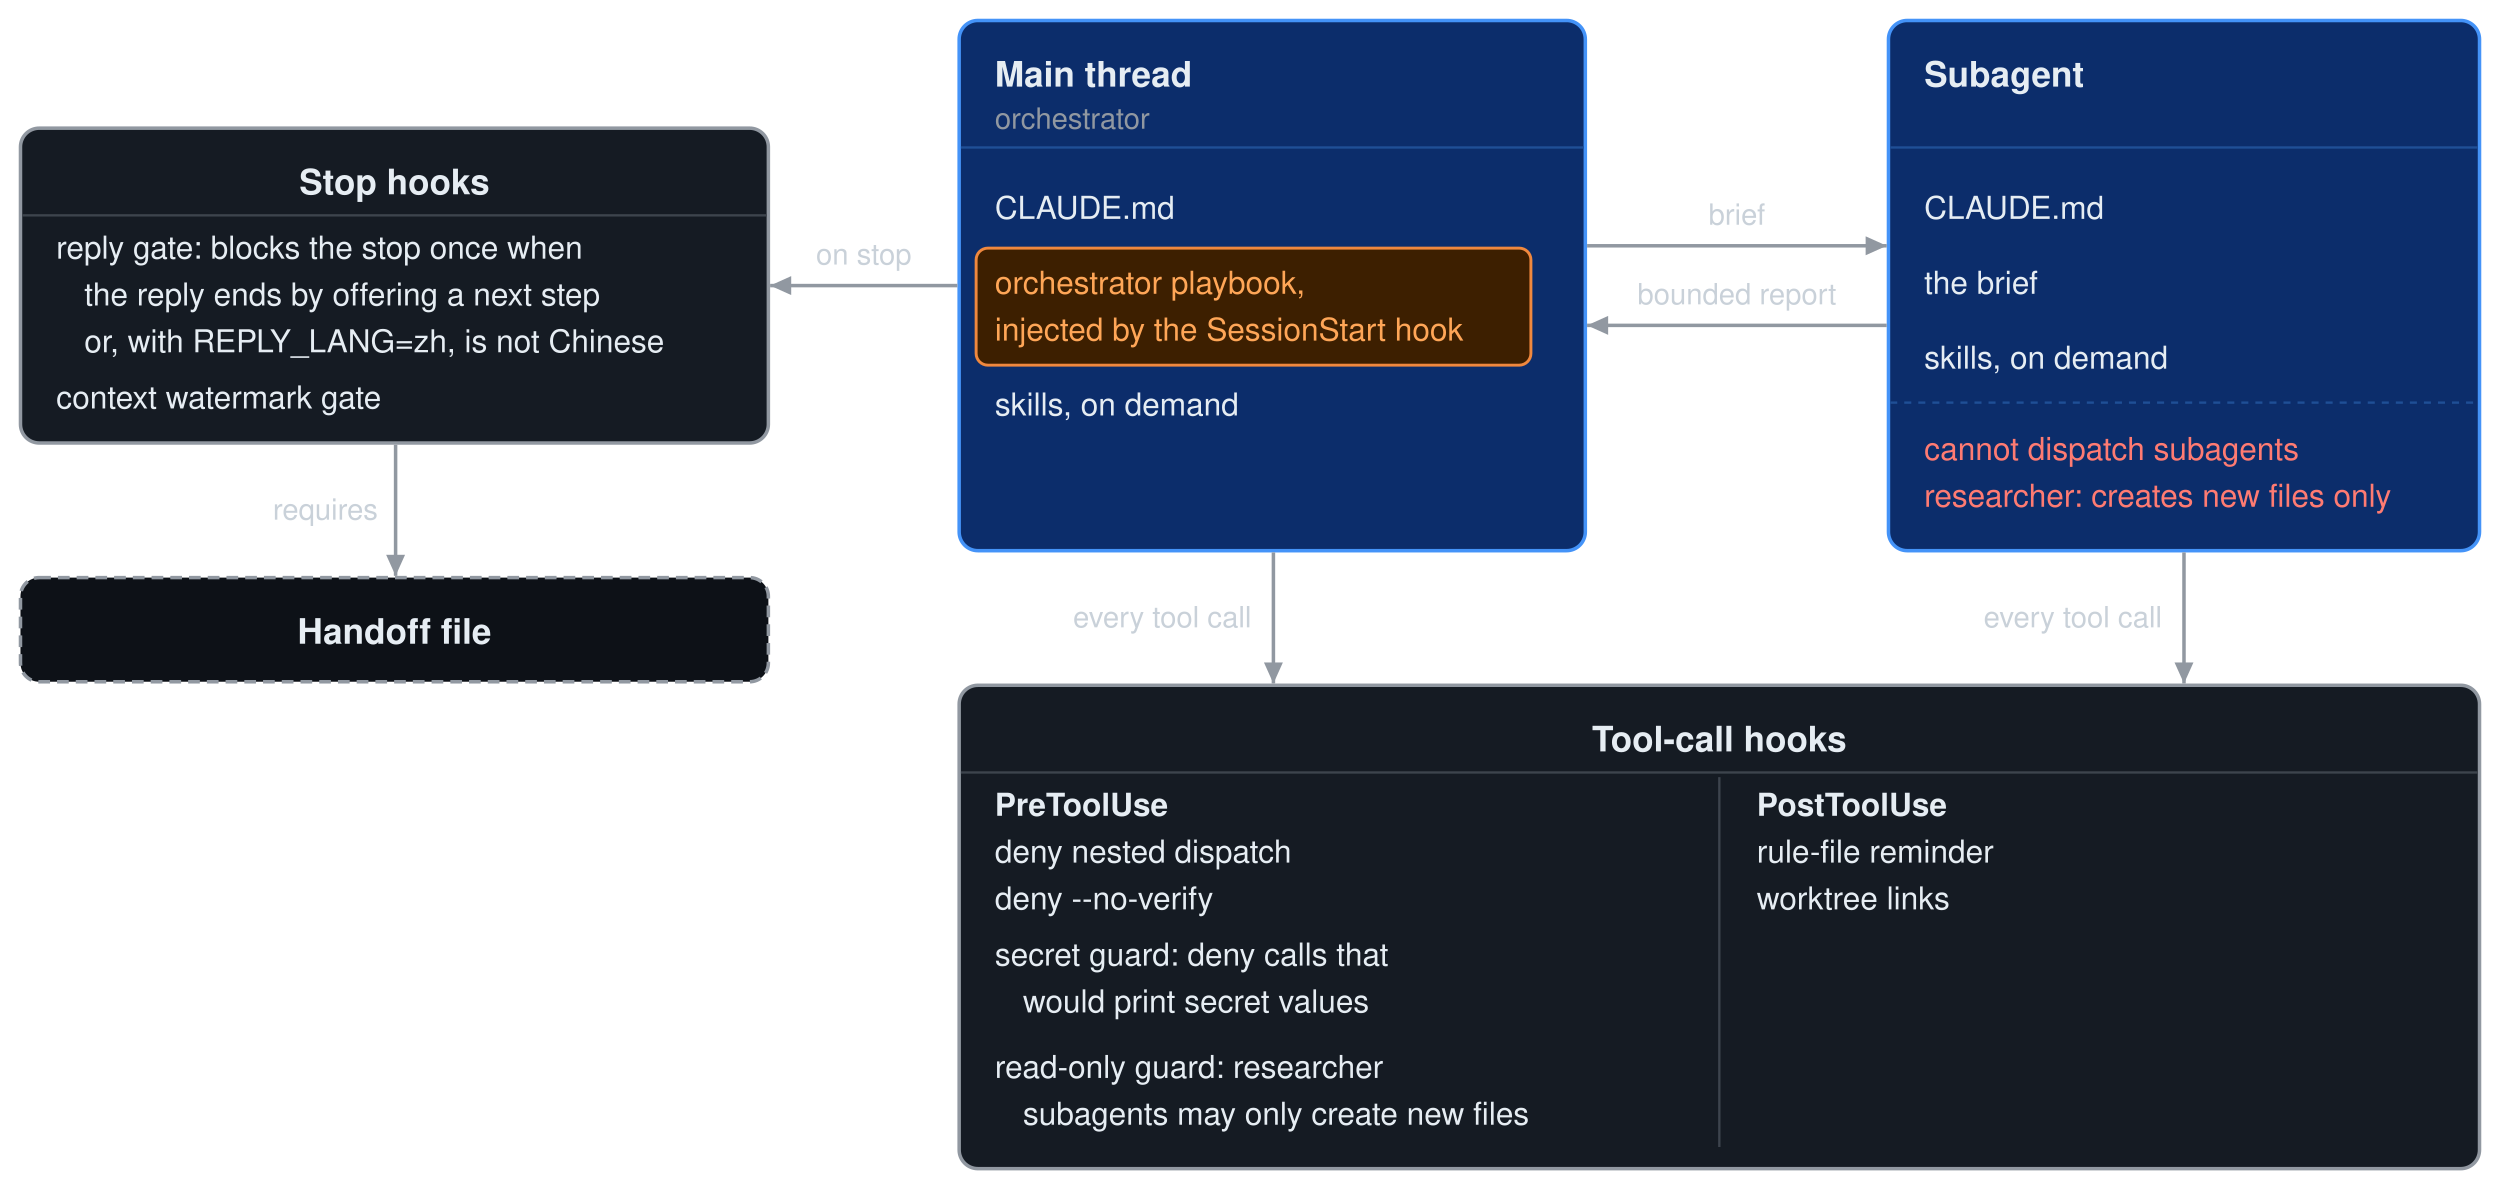
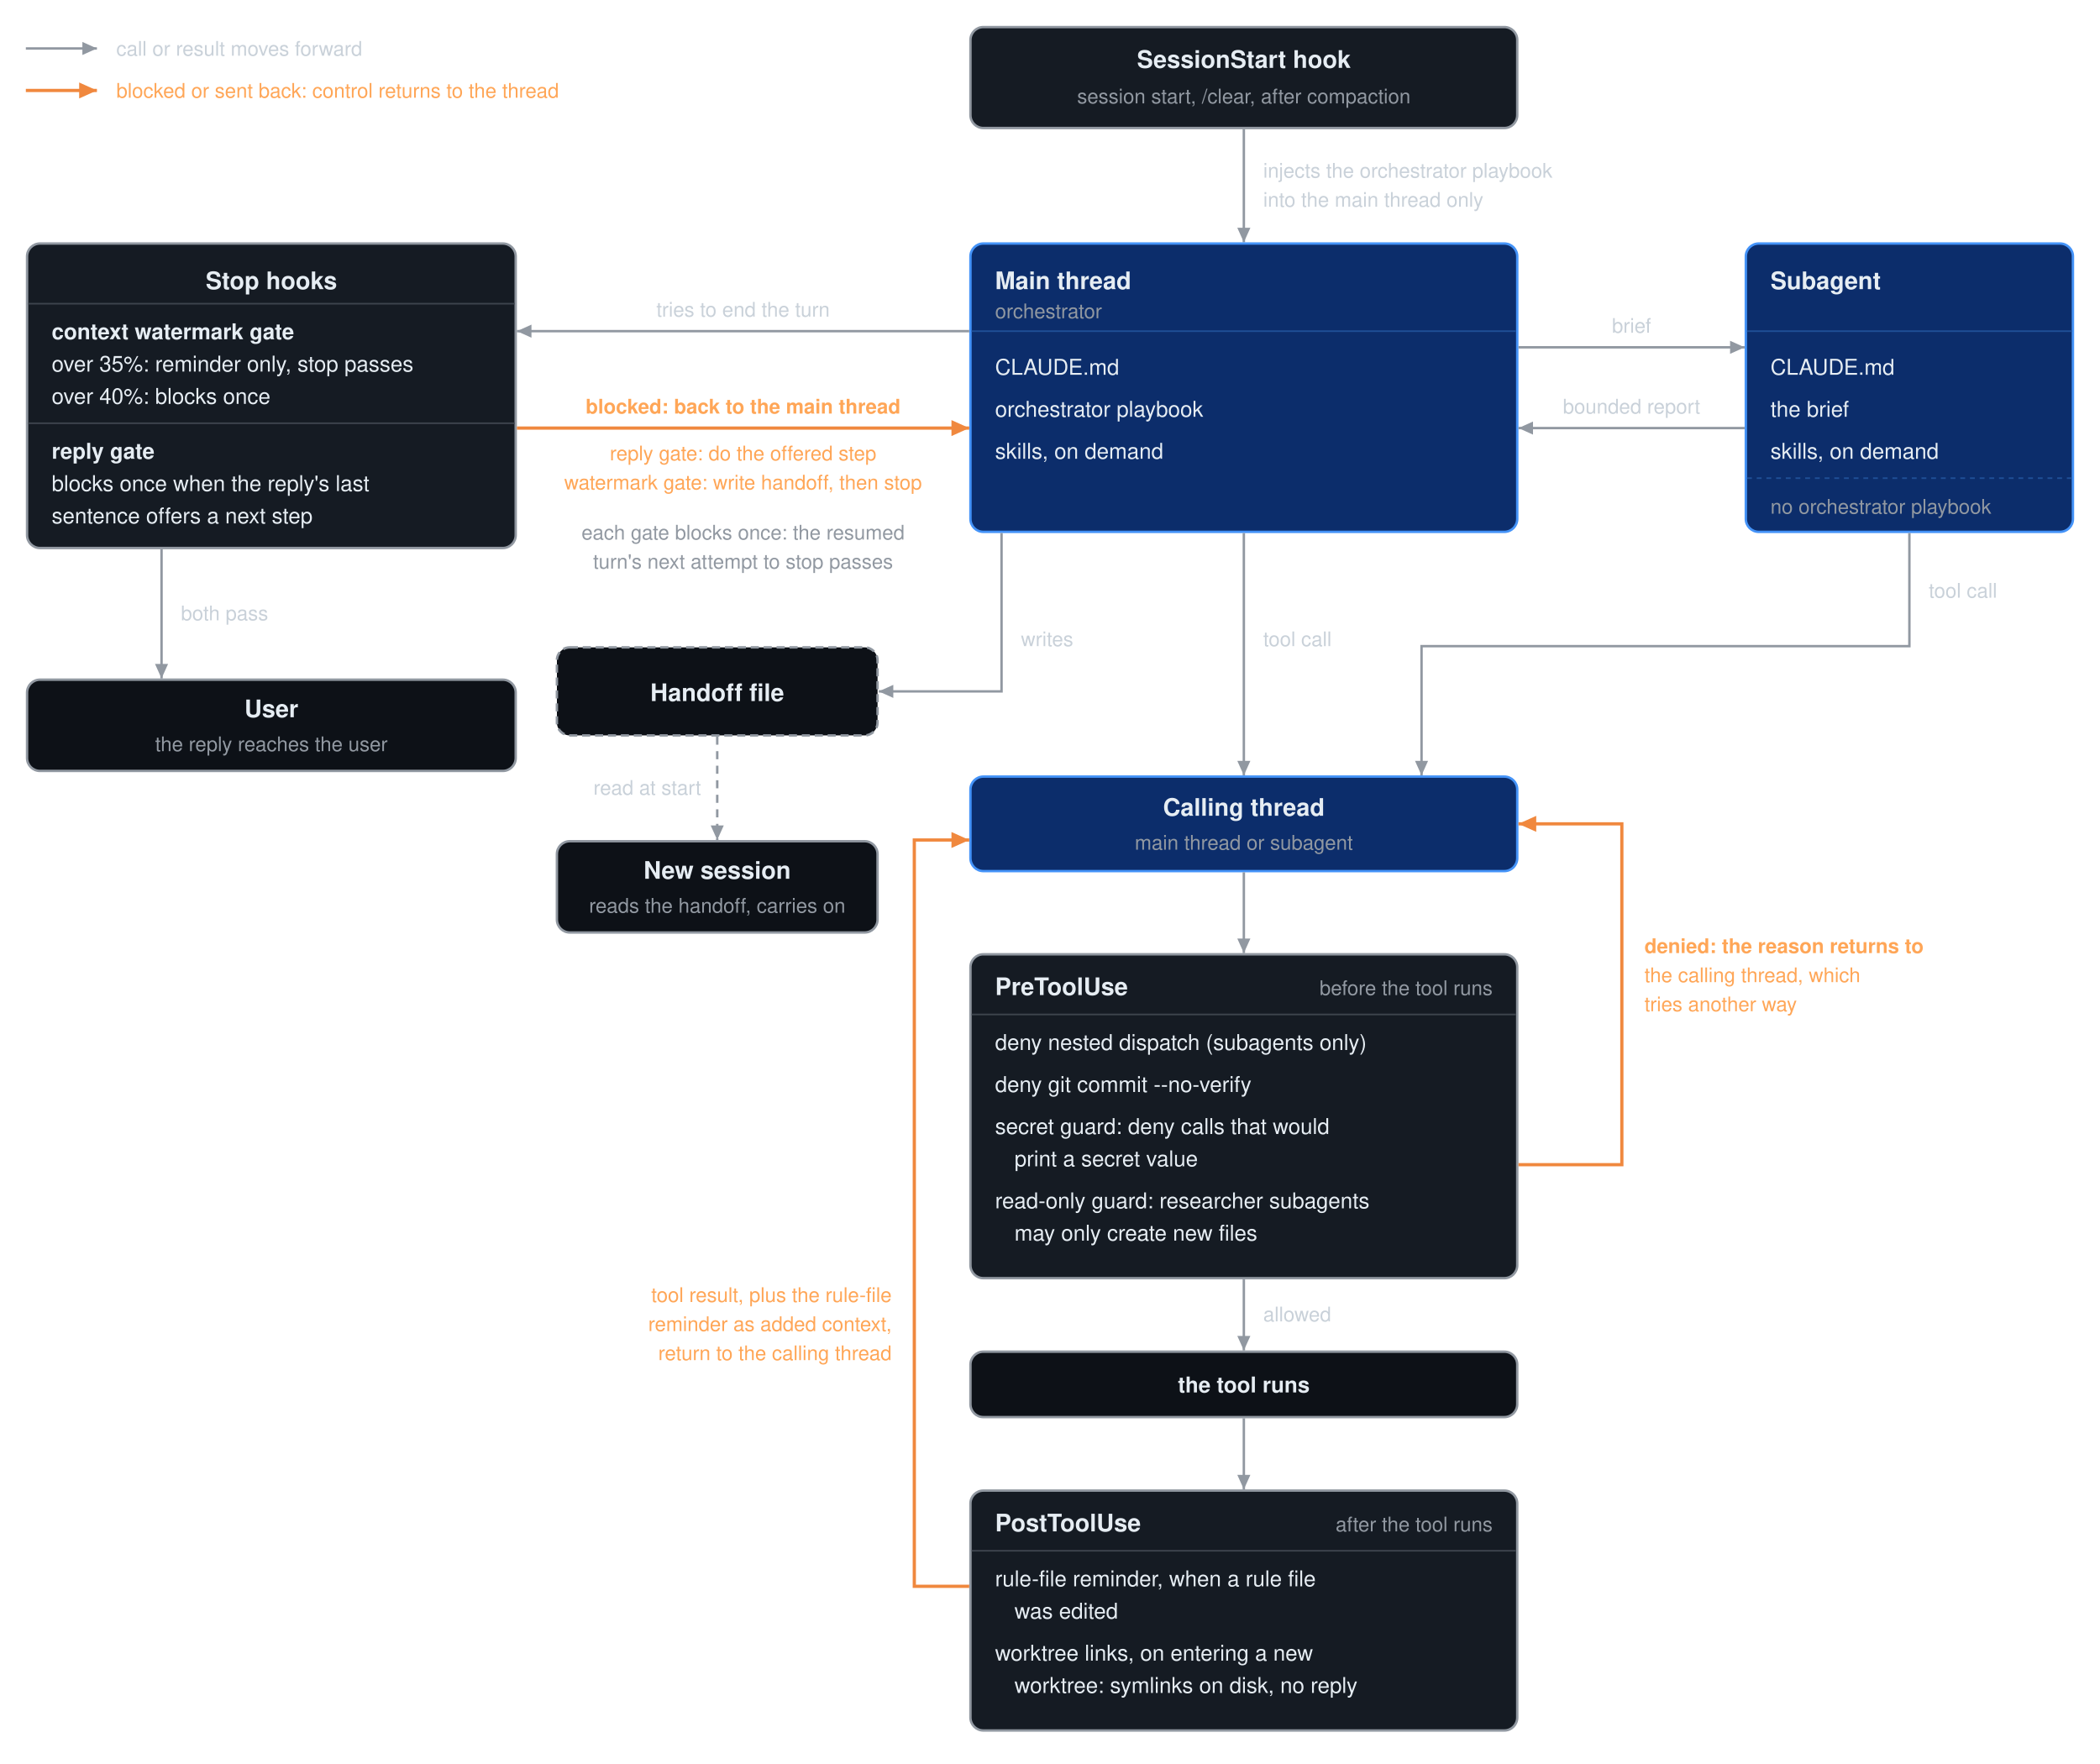
- <svg xmlns="http://www.w3.org/2000/svg" width="1068" height="508" viewBox="0 0 1068 508" role="img" aria-label="Architecture: the main thread (orchestrator) receives CLAUDE.md, the orchestrator playbook injected by the SessionStart hook, and skills on demand. It sends a brief to a subagent, which receives CLAUDE.md, the brief and skills on demand, cannot dispatch subagents, and returns a bounded report; the researcher subagent creates new files only. On every tool call from either thread, tool-call hooks run: PreToolUse denies nested dispatch and --no-verify, the secret guard denies calls that would print secret values, and the read-only guard lets researcher subagents only create new files; PostToolUse adds a rule-file reminder and worktree links. When the main thread stops, the Stop hooks run: the reply gate blocks the stop once when the reply ends by offering a next step or, with REPLY_LANG=zh, is not Chinese, and the context watermark gate requires a handoff file." font-family="system-ui, -apple-system, 'Segoe UI', Helvetica, Arial, sans-serif">
+ <svg xmlns="http://www.w3.org/2000/svg" width="1300" height="1092" viewBox="0 0 1300 1092" role="img" aria-label="Architecture of one turn. At session start, after /clear and after compaction, the SessionStart hook injects the orchestrator playbook into the main thread only; subagents do not receive it. The main thread sends a brief to a subagent, which returns a bounded report. Every tool call from either thread passes PreToolUse before the tool runs: it denies nested dispatch inside subagents, git commit --no-verify, calls that would print a secret value, and anything but creating new files for researcher subagents. A denial sends its reason back to the calling thread, which tries another way; an allowed call runs the tool. After the tool runs, PostToolUse returns a rule-file reminder as added context to the calling thread when a rule file was edited, and links a newly entered worktree on disk without replying. When the main thread tries to end the turn, the Stop hooks run, and if both pass the reply reaches the user. The context watermark gate adds a reminder over 35% and blocks once over 40%; the reply gate blocks once when the reply's last sentence offers a next step. A block returns control to the main thread: after the reply gate it does the offered step, and after the watermark gate it writes the handoff file and then stops, and a new session reads that file to carry on. Each gate blocks once, so the resumed turn's next attempt to stop passes." font-family="system-ui, -apple-system, 'Segoe UI', Helvetica, Arial, sans-serif">
  <defs>
    <marker id="arrow" viewBox="0 0 10 10" refX="10" refY="5" markerWidth="9" markerHeight="9" markerUnits="userSpaceOnUse" orient="auto">
      <path d="M0,0.5 L10,5 L0,9.5 z" fill="#9198a1" />
    </marker>
+     <marker id="back" viewBox="0 0 10 10" refX="10" refY="5" markerWidth="11" markerHeight="11" markerUnits="userSpaceOnUse" orient="auto">
+       <path d="M0,0.5 L10,5 L0,9.5 z" fill="#f0883e" />
+     </marker>
  </defs>
-   <g id="main" transform="translate(409,8)">
-     <rect x="0.75" y="0.75" width="267.5" height="226.5" rx="8" fill="#0c2d6b" stroke="#4493f8" stroke-width="1.5" />
-     <text x="16" y="29" font-size="15" font-weight="600" fill="#e6edf3">Main thread</text>
-     <text x="16" y="47" font-size="12.5" fill="#9198a1">orchestrator</text>
-     <line x1="1.5" y1="55" x2="267.5" y2="55" stroke="#1f4f96" stroke-width="1" />
-     <text x="16" y="85.5" font-size="13.5" fill="#e6edf3">CLAUDE.md</text>
-     <rect x="8" y="98" width="237" height="50" rx="5" fill="#3d1f00" stroke="#f0883e" stroke-width="1.25" />
-     <text x="16" y="117.5" font-size="13.5" fill="#ffa657">orchestrator playbook,</text>
-     <text x="16" y="137.5" font-size="13.5" fill="#ffa657">injected by the SessionStart hook</text>
-     <text x="16" y="169.5" font-size="13.5" fill="#e6edf3">skills, on demand</text>
+   <g id="legend">
+     <path d="M16,30 L60,30" fill="none" stroke="#9198a1" stroke-width="1.5" marker-end="url(#arrow)" />
+     <text x="72" y="34.5" font-size="12.5" fill="#c9d1d9">call or result moves forward</text>
+     <path d="M16,56 L60,56" fill="none" stroke="#f0883e" stroke-width="2" marker-end="url(#back)" />
+     <text x="72" y="60.5" font-size="12.5" fill="#ffa657">blocked or sent back: control returns to the thread</text>
  </g>
-   <g id="subagent" transform="translate(806,8)">
-     <rect x="0.75" y="0.75" width="252.5" height="226.5" rx="8" fill="#0c2d6b" stroke="#4493f8" stroke-width="1.5" />
-     <text x="16" y="29" font-size="15" font-weight="600" fill="#e6edf3">Subagent</text>
-     <line x1="1.5" y1="55" x2="252.5" y2="55" stroke="#1f4f96" stroke-width="1" />
-     <text x="16" y="85.5" font-size="13.5" fill="#e6edf3">CLAUDE.md</text>
-     <text x="16" y="117.5" font-size="13.5" fill="#e6edf3">the brief</text>
-     <text x="16" y="149.5" font-size="13.5" fill="#e6edf3">skills, on demand</text>
-     <line x1="1.5" y1="164" x2="252.5" y2="164" stroke="#1f4f96" stroke-width="1" stroke-dasharray="3 3" />
-     <text x="16" y="188.5" font-size="13.5" fill="#ff7b72">cannot dispatch subagents</text>
-     <text x="16" y="208.5" font-size="13.5" fill="#ff7b72">researcher: creates new files only</text>
+   <g id="sessionstart">
+     <rect id="ss-box" x="600.75" y="16.75" width="338.5" height="62.5" rx="8" fill="#151b23" stroke="#9198a1" stroke-width="1.5" />
+     <text x="770" y="42" font-size="15" font-weight="600" text-anchor="middle" fill="#e6edf3" data-box="ss-box">SessionStart hook</text>
+     <text x="770" y="64" font-size="12.5" text-anchor="middle" fill="#9198a1" data-box="ss-box">session start, /clear, after compaction</text>
  </g>
-   <g id="hooks" transform="translate(409,292)">
-     <rect x="0.75" y="0.75" width="649.5" height="206.5" rx="8" fill="#151b23" stroke="#9198a1" stroke-width="1.5" />
-     <text x="325.5" y="29" font-size="15" font-weight="600" text-anchor="middle" fill="#e6edf3">Tool-call hooks</text>
-     <text x="16" y="56.5" font-size="13.5" font-weight="600" fill="#e6edf3">PreToolUse</text>
-     <text x="16" y="76.5" font-size="13.5" fill="#e6edf3">deny nested dispatch</text>
-     <text x="16" y="96.5" font-size="13.5" fill="#e6edf3">deny --no-verify</text>
-     <text x="16" y="120.5" font-size="13.5" fill="#e6edf3">secret guard: deny calls that</text>
-     <text x="28" y="140.5" font-size="13.5" fill="#e6edf3">would print secret values</text>
-     <text x="16" y="168.5" font-size="13.5" fill="#e6edf3">read-only guard: researcher</text>
-     <text x="28" y="188.5" font-size="13.5" fill="#e6edf3">subagents may only create new files</text>
-     <text x="341.5" y="56.5" font-size="13.5" font-weight="600" fill="#e6edf3">PostToolUse</text>
-     <text x="341.5" y="76.5" font-size="13.5" fill="#e6edf3">rule-file reminder</text>
-     <text x="341.5" y="96.5" font-size="13.5" fill="#e6edf3">worktree links</text>
-     <line x1="325.5" y1="40" x2="325.5" y2="198" stroke="#3d444d" stroke-width="1" />
-     <line x1="1.5" y1="38" x2="649.5" y2="38" stroke="#3d444d" stroke-width="1" />
+   <path d="M770,80 L770,150" fill="none" stroke="#9198a1" stroke-width="1.5" marker-end="url(#arrow)" />
+   <text x="782" y="110" font-size="12.5" text-anchor="start" fill="#c9d1d9">injects the orchestrator playbook</text>
+   <text x="782" y="128" font-size="12.5" text-anchor="start" fill="#c9d1d9">into the main thread only</text>
+   <g id="main">
+     <rect id="main-box" x="600.75" y="150.75" width="338.5" height="178.5" rx="8" fill="#0c2d6b" stroke="#4493f8" stroke-width="1.5" />
+     <text x="616" y="179" font-size="15" font-weight="600" fill="#e6edf3" data-box="main-box">Main thread</text>
+     <text x="616" y="197" font-size="12.5" fill="#9198a1" data-box="main-box">orchestrator</text>
+     <line x1="601.5" y1="205" x2="938.5" y2="205" stroke="#1f4f96" stroke-width="1" />
+     <text x="616" y="232" font-size="13.5" fill="#e6edf3" data-box="main-box">CLAUDE.md</text>
+     <text x="616" y="258" font-size="13.5" fill="#e6edf3" data-box="main-box">orchestrator playbook</text>
+     <text x="616" y="284" font-size="13.5" fill="#e6edf3" data-box="main-box">skills, on demand</text>
  </g>
-   <g id="stop" transform="translate(8,54)">
-     <rect x="0.75" y="0.75" width="319.5" height="134.5" rx="8" fill="#151b23" stroke="#9198a1" stroke-width="1.5" />
-     <text x="160.5" y="29" font-size="15" font-weight="600" text-anchor="middle" fill="#e6edf3">Stop hooks</text>
-     <line x1="1.5" y1="38" x2="319.5" y2="38" stroke="#3d444d" stroke-width="1" />
-     <text x="16" y="56.5" font-size="13.5" fill="#e6edf3">reply gate: blocks the stop once when</text>
-     <text x="28" y="76.5" font-size="13.5" fill="#e6edf3">the reply ends by offering a next step</text>
-     <text x="28" y="96.5" font-size="13.5" fill="#e6edf3">or, with REPLY_LANG=zh, is not Chinese</text>
-     <text x="16" y="120.5" font-size="13.5" fill="#e6edf3">context watermark gate</text>
+   <g id="subagent">
+     <rect id="sub-box" x="1080.75" y="150.75" width="202.5" height="178.5" rx="8" fill="#0c2d6b" stroke="#4493f8" stroke-width="1.5" />
+     <text x="1096" y="179" font-size="15" font-weight="600" fill="#e6edf3" data-box="sub-box">Subagent</text>
+     <line x1="1081.5" y1="205" x2="1282.5" y2="205" stroke="#1f4f96" stroke-width="1" />
+     <text x="1096" y="232" font-size="13.5" fill="#e6edf3" data-box="sub-box">CLAUDE.md</text>
+     <text x="1096" y="258" font-size="13.5" fill="#e6edf3" data-box="sub-box">the brief</text>
+     <text x="1096" y="284" font-size="13.5" fill="#e6edf3" data-box="sub-box">skills, on demand</text>
+     <line x1="1081.5" y1="296" x2="1282.5" y2="296" stroke="#1f4f96" stroke-width="1" stroke-dasharray="3 3" />
+     <text x="1096" y="318" font-size="12.5" fill="#9198a1" data-box="sub-box">no orchestrator playbook</text>
  </g>
-   <g id="handoff" transform="translate(8,246)">
-     <rect x="0.75" y="0.75" width="319.5" height="44.5" rx="8" fill="#0d1117" stroke="#9198a1" stroke-width="1.5" stroke-dasharray="5 3" />
-     <text x="160.5" y="29" font-size="15" font-weight="600" text-anchor="middle" fill="#e6edf3">Handoff file</text>
+   <path d="M940,215 L1080,215" fill="none" stroke="#9198a1" stroke-width="1.5" marker-end="url(#arrow)" />
+   <text x="1010" y="206" font-size="12.5" text-anchor="middle" fill="#c9d1d9">brief</text>
+   <path d="M1080,265 L940,265" fill="none" stroke="#9198a1" stroke-width="1.5" marker-end="url(#arrow)" />
+   <text x="1010" y="256" font-size="12.5" text-anchor="middle" fill="#c9d1d9">bounded report</text>
+   <g id="stop">
+     <rect id="stop-box" x="16.75" y="150.75" width="302.5" height="188.5" rx="8" fill="#151b23" stroke="#9198a1" stroke-width="1.5" />
+     <text x="168" y="179" font-size="15" font-weight="600" text-anchor="middle" fill="#e6edf3" data-box="stop-box">Stop hooks</text>
+     <line x1="17.5" y1="188" x2="318.5" y2="188" stroke="#3d444d" stroke-width="1" />
+     <text x="32" y="210" font-size="13.5" font-weight="600" fill="#e6edf3" data-box="stop-box">context watermark gate</text>
+     <text x="32" y="230" font-size="13.5" fill="#e6edf3" data-box="stop-box">over 35%: reminder only, stop passes</text>
+     <text x="32" y="250" font-size="13.5" fill="#e6edf3" data-box="stop-box">over 40%: blocks once</text>
+     <line x1="17.5" y1="262" x2="318.5" y2="262" stroke="#3d444d" stroke-width="1" />
+     <text x="32" y="284" font-size="13.5" font-weight="600" fill="#e6edf3" data-box="stop-box">reply gate</text>
+     <text x="32" y="304" font-size="13.5" fill="#e6edf3" data-box="stop-box">blocks once when the reply's last</text>
+     <text x="32" y="324" font-size="13.5" fill="#e6edf3" data-box="stop-box">sentence offers a next step</text>
  </g>
-   <path d="M678,105 L806,105" fill="none" stroke="#9198a1" stroke-width="1.5" marker-end="url(#arrow)" />
-   <text x="742" y="96" font-size="12.5" text-anchor="middle" fill="#c9d1d9">brief</text>
-   <path d="M806,139 L678,139" fill="none" stroke="#9198a1" stroke-width="1.5" marker-end="url(#arrow)" />
-   <text x="742" y="130" font-size="12.5" text-anchor="middle" fill="#c9d1d9">bounded report</text>
-   <path d="M544,236 L544,292" fill="none" stroke="#9198a1" stroke-width="1.5" marker-end="url(#arrow)" />
-   <text x="496.5" y="268" font-size="12.5" text-anchor="middle" fill="#c9d1d9">every tool call</text>
-   <path d="M933,236 L933,292" fill="none" stroke="#9198a1" stroke-width="1.5" marker-end="url(#arrow)" />
-   <text x="885.5" y="268" font-size="12.5" text-anchor="middle" fill="#c9d1d9">every tool call</text>
-   <path d="M409,122 L329,122" fill="none" stroke="#9198a1" stroke-width="1.5" marker-end="url(#arrow)" />
-   <text x="369" y="113" font-size="12.5" text-anchor="middle" fill="#c9d1d9">on stop</text>
-   <path d="M169,190 L169,246" fill="none" stroke="#9198a1" stroke-width="1.5" marker-end="url(#arrow)" />
-   <text x="139" y="222" font-size="12.5" text-anchor="middle" fill="#c9d1d9">requires</text>
+   <path d="M600,205 L320,205" fill="none" stroke="#9198a1" stroke-width="1.5" marker-end="url(#arrow)" />
+   <text x="460" y="196" font-size="12.5" text-anchor="middle" fill="#c9d1d9">tries to end the turn</text>
+   <path d="M320,265 L600,265" fill="none" stroke="#f0883e" stroke-width="2" marker-end="url(#back)" />
+   <text x="460" y="256" font-size="12.5" font-weight="600" text-anchor="middle" fill="#ffa657">blocked: back to the main thread</text>
+   <text x="460" y="285" font-size="12.5" text-anchor="middle" fill="#ffa657">reply gate: do the offered step</text>
+   <text x="460" y="303" font-size="12.5" text-anchor="middle" fill="#ffa657">watermark gate: write handoff, then stop</text>
+   <text x="460" y="334" font-size="12.5" text-anchor="middle" fill="#9198a1">each gate blocks once: the resumed</text>
+   <text x="460" y="352" font-size="12.5" text-anchor="middle" fill="#9198a1">turn's next attempt to stop passes</text>
+   <path d="M100,340 L100,420" fill="none" stroke="#9198a1" stroke-width="1.5" marker-end="url(#arrow)" />
+   <text x="112" y="384" font-size="12.5" text-anchor="start" fill="#c9d1d9">both pass</text>
+   <g id="user">
+     <rect id="user-box" x="16.75" y="420.75" width="302.5" height="56.5" rx="8" fill="#0d1117" stroke="#9198a1" stroke-width="1.5" />
+     <text x="168" y="444" font-size="15" font-weight="600" text-anchor="middle" fill="#e6edf3" data-box="user-box">User</text>
+     <text x="168" y="465" font-size="12.5" text-anchor="middle" fill="#9198a1" data-box="user-box">the reply reaches the user</text>
+   </g>
+   <g id="handoff">
+     <rect id="handoff-box" x="344.75" y="400.75" width="198.5" height="54.5" rx="8" fill="#0d1117" stroke="#9198a1" stroke-width="1.5" stroke-dasharray="5 3" />
+     <text x="444" y="434" font-size="15" font-weight="600" text-anchor="middle" fill="#e6edf3" data-box="handoff-box">Handoff file</text>
+   </g>
+   <path d="M620,330 L620,428 L544,428" fill="none" stroke="#9198a1" stroke-width="1.5" marker-end="url(#arrow)" />
+   <text x="632" y="400" font-size="12.5" text-anchor="start" fill="#c9d1d9">writes</text>
+   <g id="newsession">
+     <rect id="new-box" x="344.75" y="520.75" width="198.5" height="56.5" rx="8" fill="#0d1117" stroke="#9198a1" stroke-width="1.5" />
+     <text x="444" y="544" font-size="15" font-weight="600" text-anchor="middle" fill="#e6edf3" data-box="new-box">New session</text>
+     <text x="444" y="565" font-size="12.5" text-anchor="middle" fill="#9198a1" data-box="new-box">reads the handoff, carries on</text>
+   </g>
+   <path d="M444,456 L444,520" fill="none" stroke="#9198a1" stroke-width="1.5" stroke-dasharray="5 4" marker-end="url(#arrow)" />
+   <text x="434" y="492" font-size="12.5" text-anchor="end" fill="#c9d1d9">read at start</text>
+   <path d="M770,330 L770,480" fill="none" stroke="#9198a1" stroke-width="1.5" marker-end="url(#arrow)" />
+   <text x="782" y="400" font-size="12.5" text-anchor="start" fill="#c9d1d9">tool call</text>
+   <path d="M1182,330 L1182,400 L880,400 L880,480" fill="none" stroke="#9198a1" stroke-width="1.5" marker-end="url(#arrow)" />
+   <text x="1194" y="370" font-size="12.5" text-anchor="start" fill="#c9d1d9">tool call</text>
+   <g id="caller">
+     <rect id="caller-box" x="600.75" y="480.75" width="338.5" height="58.5" rx="8" fill="#0c2d6b" stroke="#4493f8" stroke-width="1.5" />
+     <text x="770" y="505" font-size="15" font-weight="600" text-anchor="middle" fill="#e6edf3" data-box="caller-box">Calling thread</text>
+     <text x="770" y="526" font-size="12.5" text-anchor="middle" fill="#9198a1" data-box="caller-box">main thread or subagent</text>
+   </g>
+   <path d="M770,540 L770,590" fill="none" stroke="#9198a1" stroke-width="1.5" marker-end="url(#arrow)" />
+   <g id="pre">
+     <rect id="pre-box" x="600.75" y="590.75" width="338.5" height="200.5" rx="8" fill="#151b23" stroke="#9198a1" stroke-width="1.5" />
+     <text x="616" y="616" font-size="15" font-weight="600" fill="#e6edf3" data-box="pre-box">PreToolUse</text>
+     <text x="924" y="616" font-size="12.5" text-anchor="end" fill="#9198a1" data-box="pre-box">before the tool runs</text>
+     <line x1="601.5" y1="628" x2="938.5" y2="628" stroke="#3d444d" stroke-width="1" />
+     <text x="616" y="650" font-size="13.5" fill="#e6edf3" data-box="pre-box">deny nested dispatch (subagents only)</text>
+     <text x="616" y="676" font-size="13.5" fill="#e6edf3" data-box="pre-box">deny git commit --no-verify</text>
+     <text x="616" y="702" font-size="13.5" fill="#e6edf3" data-box="pre-box">secret guard: deny calls that would</text>
+     <text x="628" y="722" font-size="13.5" fill="#e6edf3" data-box="pre-box">print a secret value</text>
+     <text x="616" y="748" font-size="13.5" fill="#e6edf3" data-box="pre-box">read-only guard: researcher subagents</text>
+     <text x="628" y="768" font-size="13.5" fill="#e6edf3" data-box="pre-box">may only create new files</text>
+   </g>
+   <path d="M770,792 L770,836" fill="none" stroke="#9198a1" stroke-width="1.5" marker-end="url(#arrow)" />
+   <text x="782" y="818" font-size="12.5" text-anchor="start" fill="#c9d1d9">allowed</text>
+   <g id="tool">
+     <rect id="tool-box" x="600.75" y="836.75" width="338.5" height="40.5" rx="8" fill="#0d1117" stroke="#9198a1" stroke-width="1.5" />
+     <text x="770" y="862" font-size="13.5" font-weight="600" text-anchor="middle" fill="#e6edf3" data-box="tool-box">the tool runs</text>
+   </g>
+   <path d="M770,878 L770,922" fill="none" stroke="#9198a1" stroke-width="1.5" marker-end="url(#arrow)" />
+   <g id="post">
+     <rect id="post-box" x="600.75" y="922.75" width="338.5" height="148.5" rx="8" fill="#151b23" stroke="#9198a1" stroke-width="1.5" />
+     <text x="616" y="948" font-size="15" font-weight="600" fill="#e6edf3" data-box="post-box">PostToolUse</text>
+     <text x="924" y="948" font-size="12.5" text-anchor="end" fill="#9198a1" data-box="post-box">after the tool runs</text>
+     <line x1="601.5" y1="960" x2="938.5" y2="960" stroke="#3d444d" stroke-width="1" />
+     <text x="616" y="982" font-size="13.5" fill="#e6edf3" data-box="post-box">rule-file reminder, when a rule file</text>
+     <text x="628" y="1002" font-size="13.5" fill="#e6edf3" data-box="post-box">was edited</text>
+     <text x="616" y="1028" font-size="13.5" fill="#e6edf3" data-box="post-box">worktree links, on entering a new</text>
+     <text x="628" y="1048" font-size="13.5" fill="#e6edf3" data-box="post-box">worktree: symlinks on disk, no reply</text>
+   </g>
+   <path d="M940,721 L1004,721 L1004,510 L940,510" fill="none" stroke="#f0883e" stroke-width="2" marker-end="url(#back)" />
+   <text x="1018" y="590" font-size="12.5" font-weight="600" text-anchor="start" fill="#ffa657">denied: the reason returns to</text>
+   <text x="1018" y="608" font-size="12.5" text-anchor="start" fill="#ffa657">the calling thread, which</text>
+   <text x="1018" y="626" font-size="12.5" text-anchor="start" fill="#ffa657">tries another way</text>
+   <path d="M600,982 L566,982 L566,520 L600,520" fill="none" stroke="#f0883e" stroke-width="2" marker-end="url(#back)" />
+   <text x="552" y="806" font-size="12.5" text-anchor="end" fill="#ffa657">tool result, plus the rule-file</text>
+   <text x="552" y="824" font-size="12.5" text-anchor="end" fill="#ffa657">reminder as added context,</text>
+   <text x="552" y="842" font-size="12.5" text-anchor="end" fill="#ffa657">return to the calling thread</text>
</svg>
